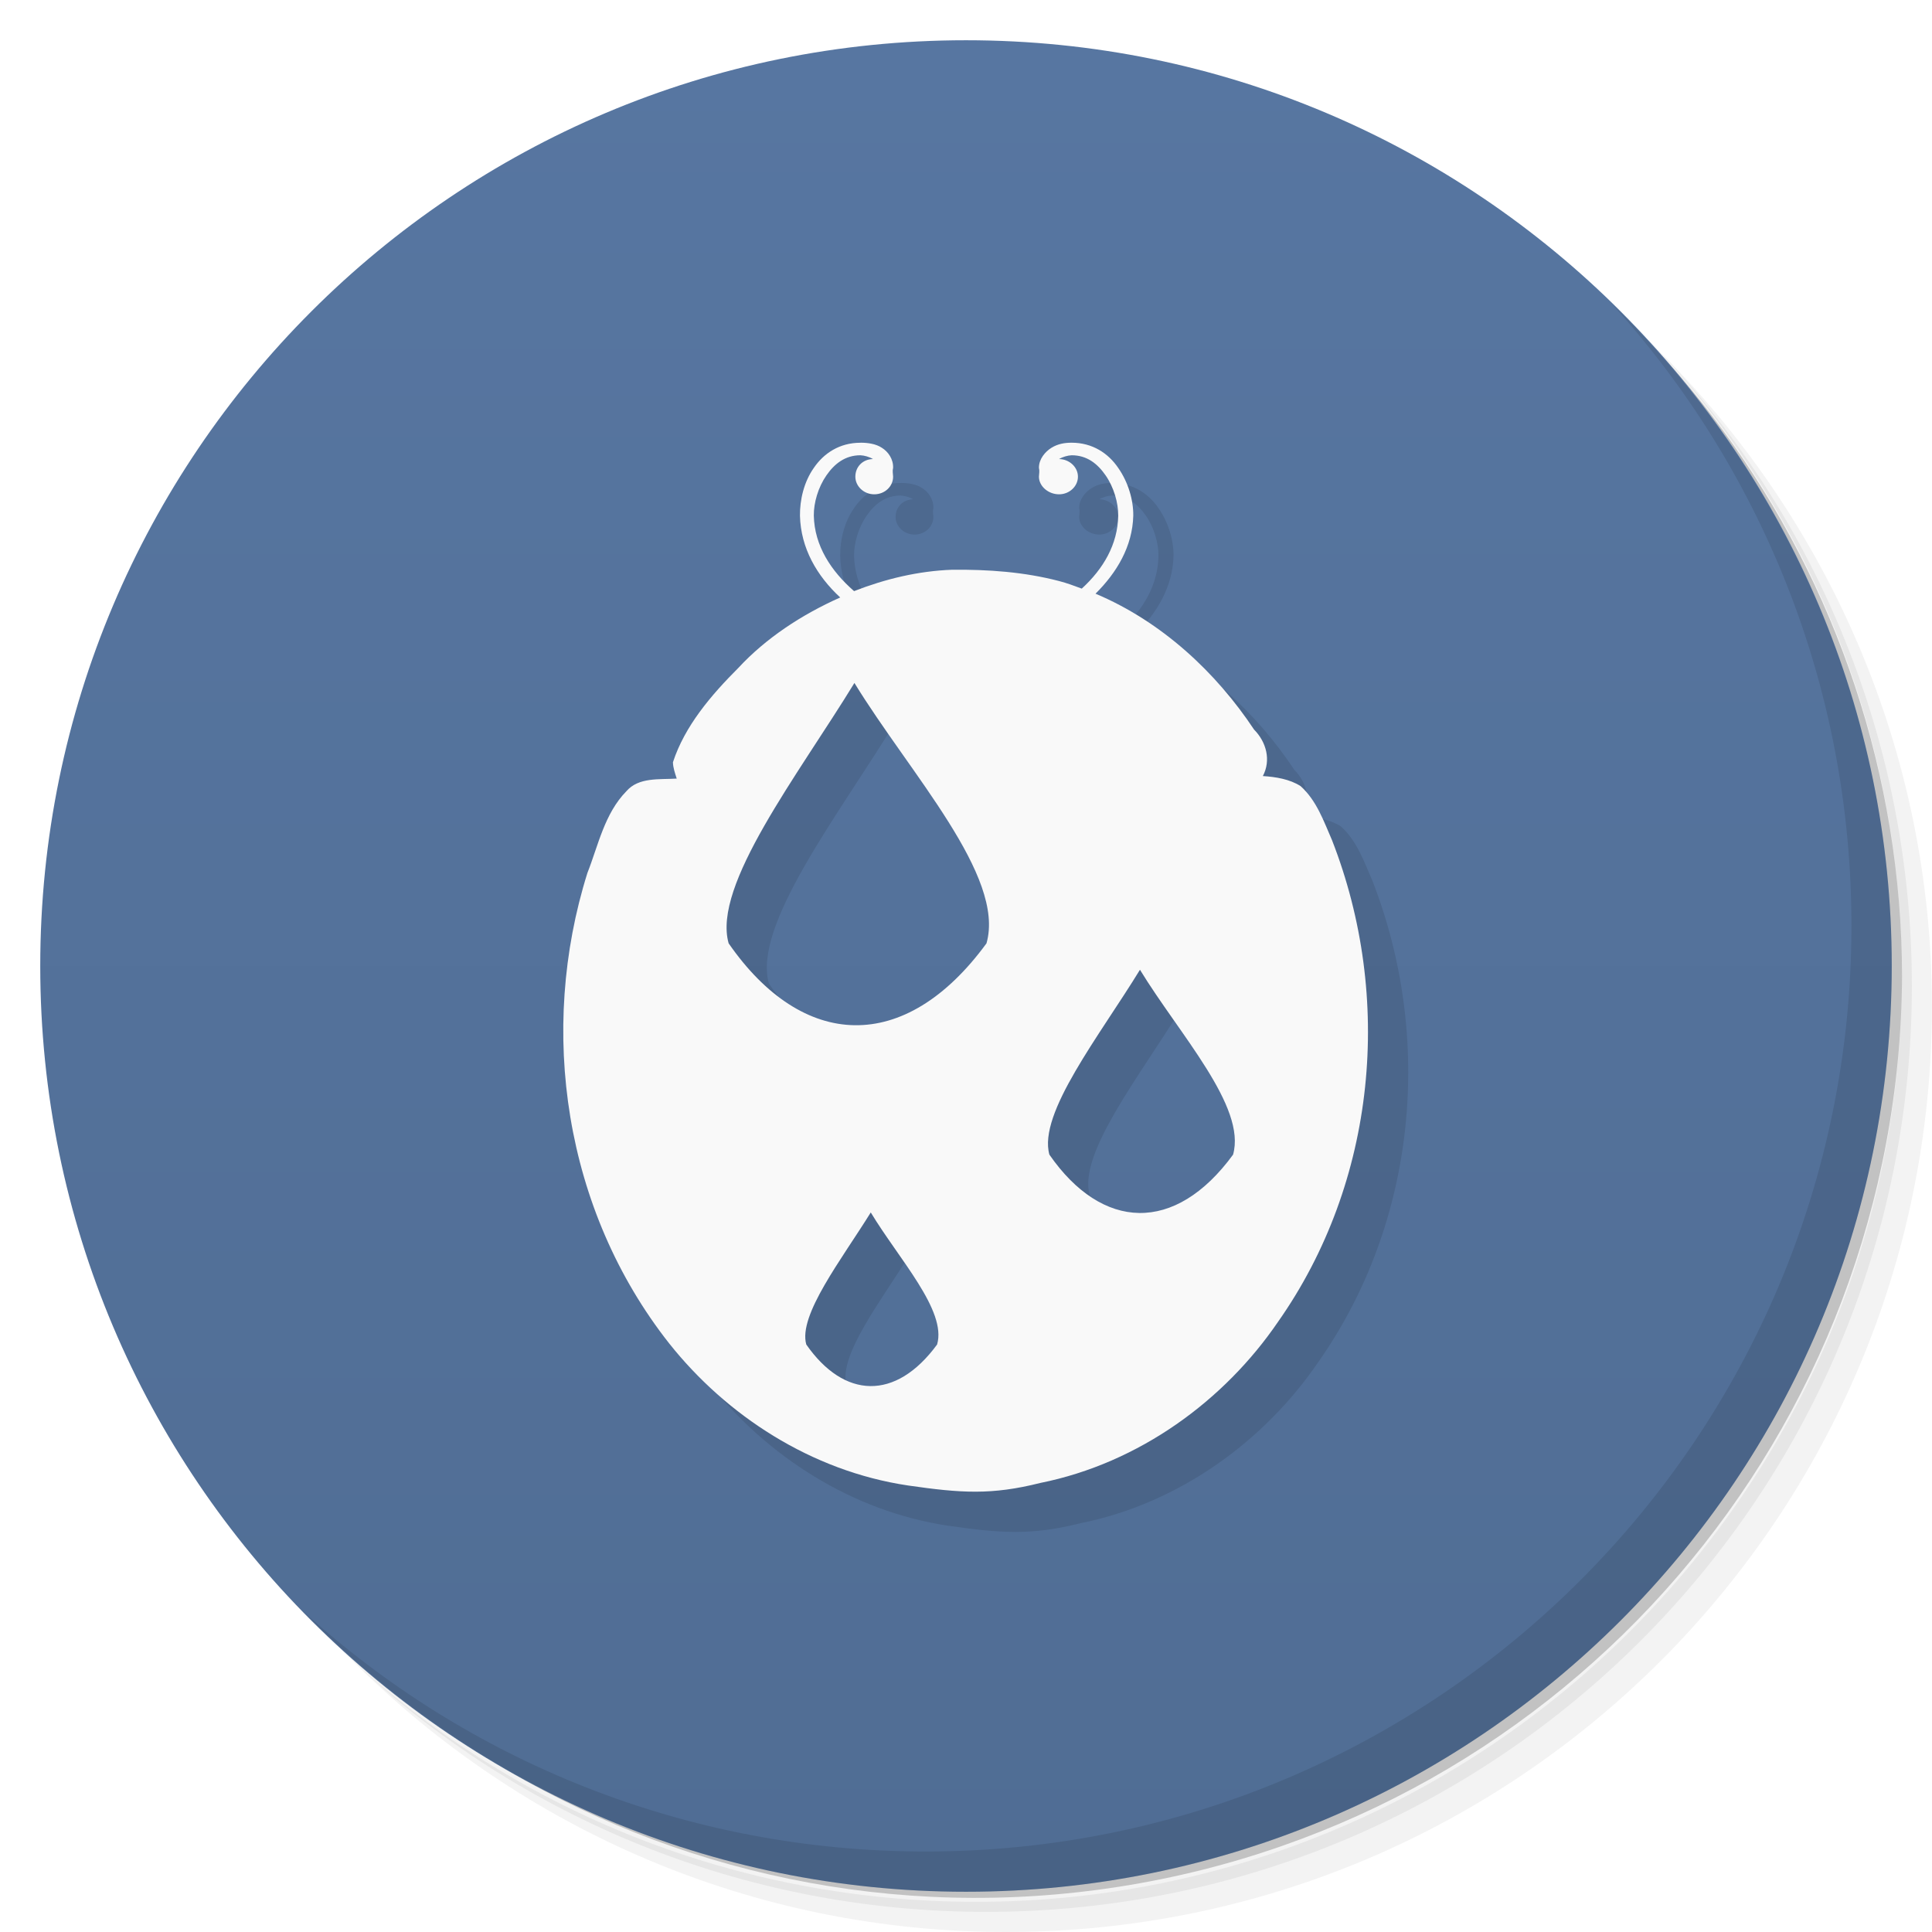
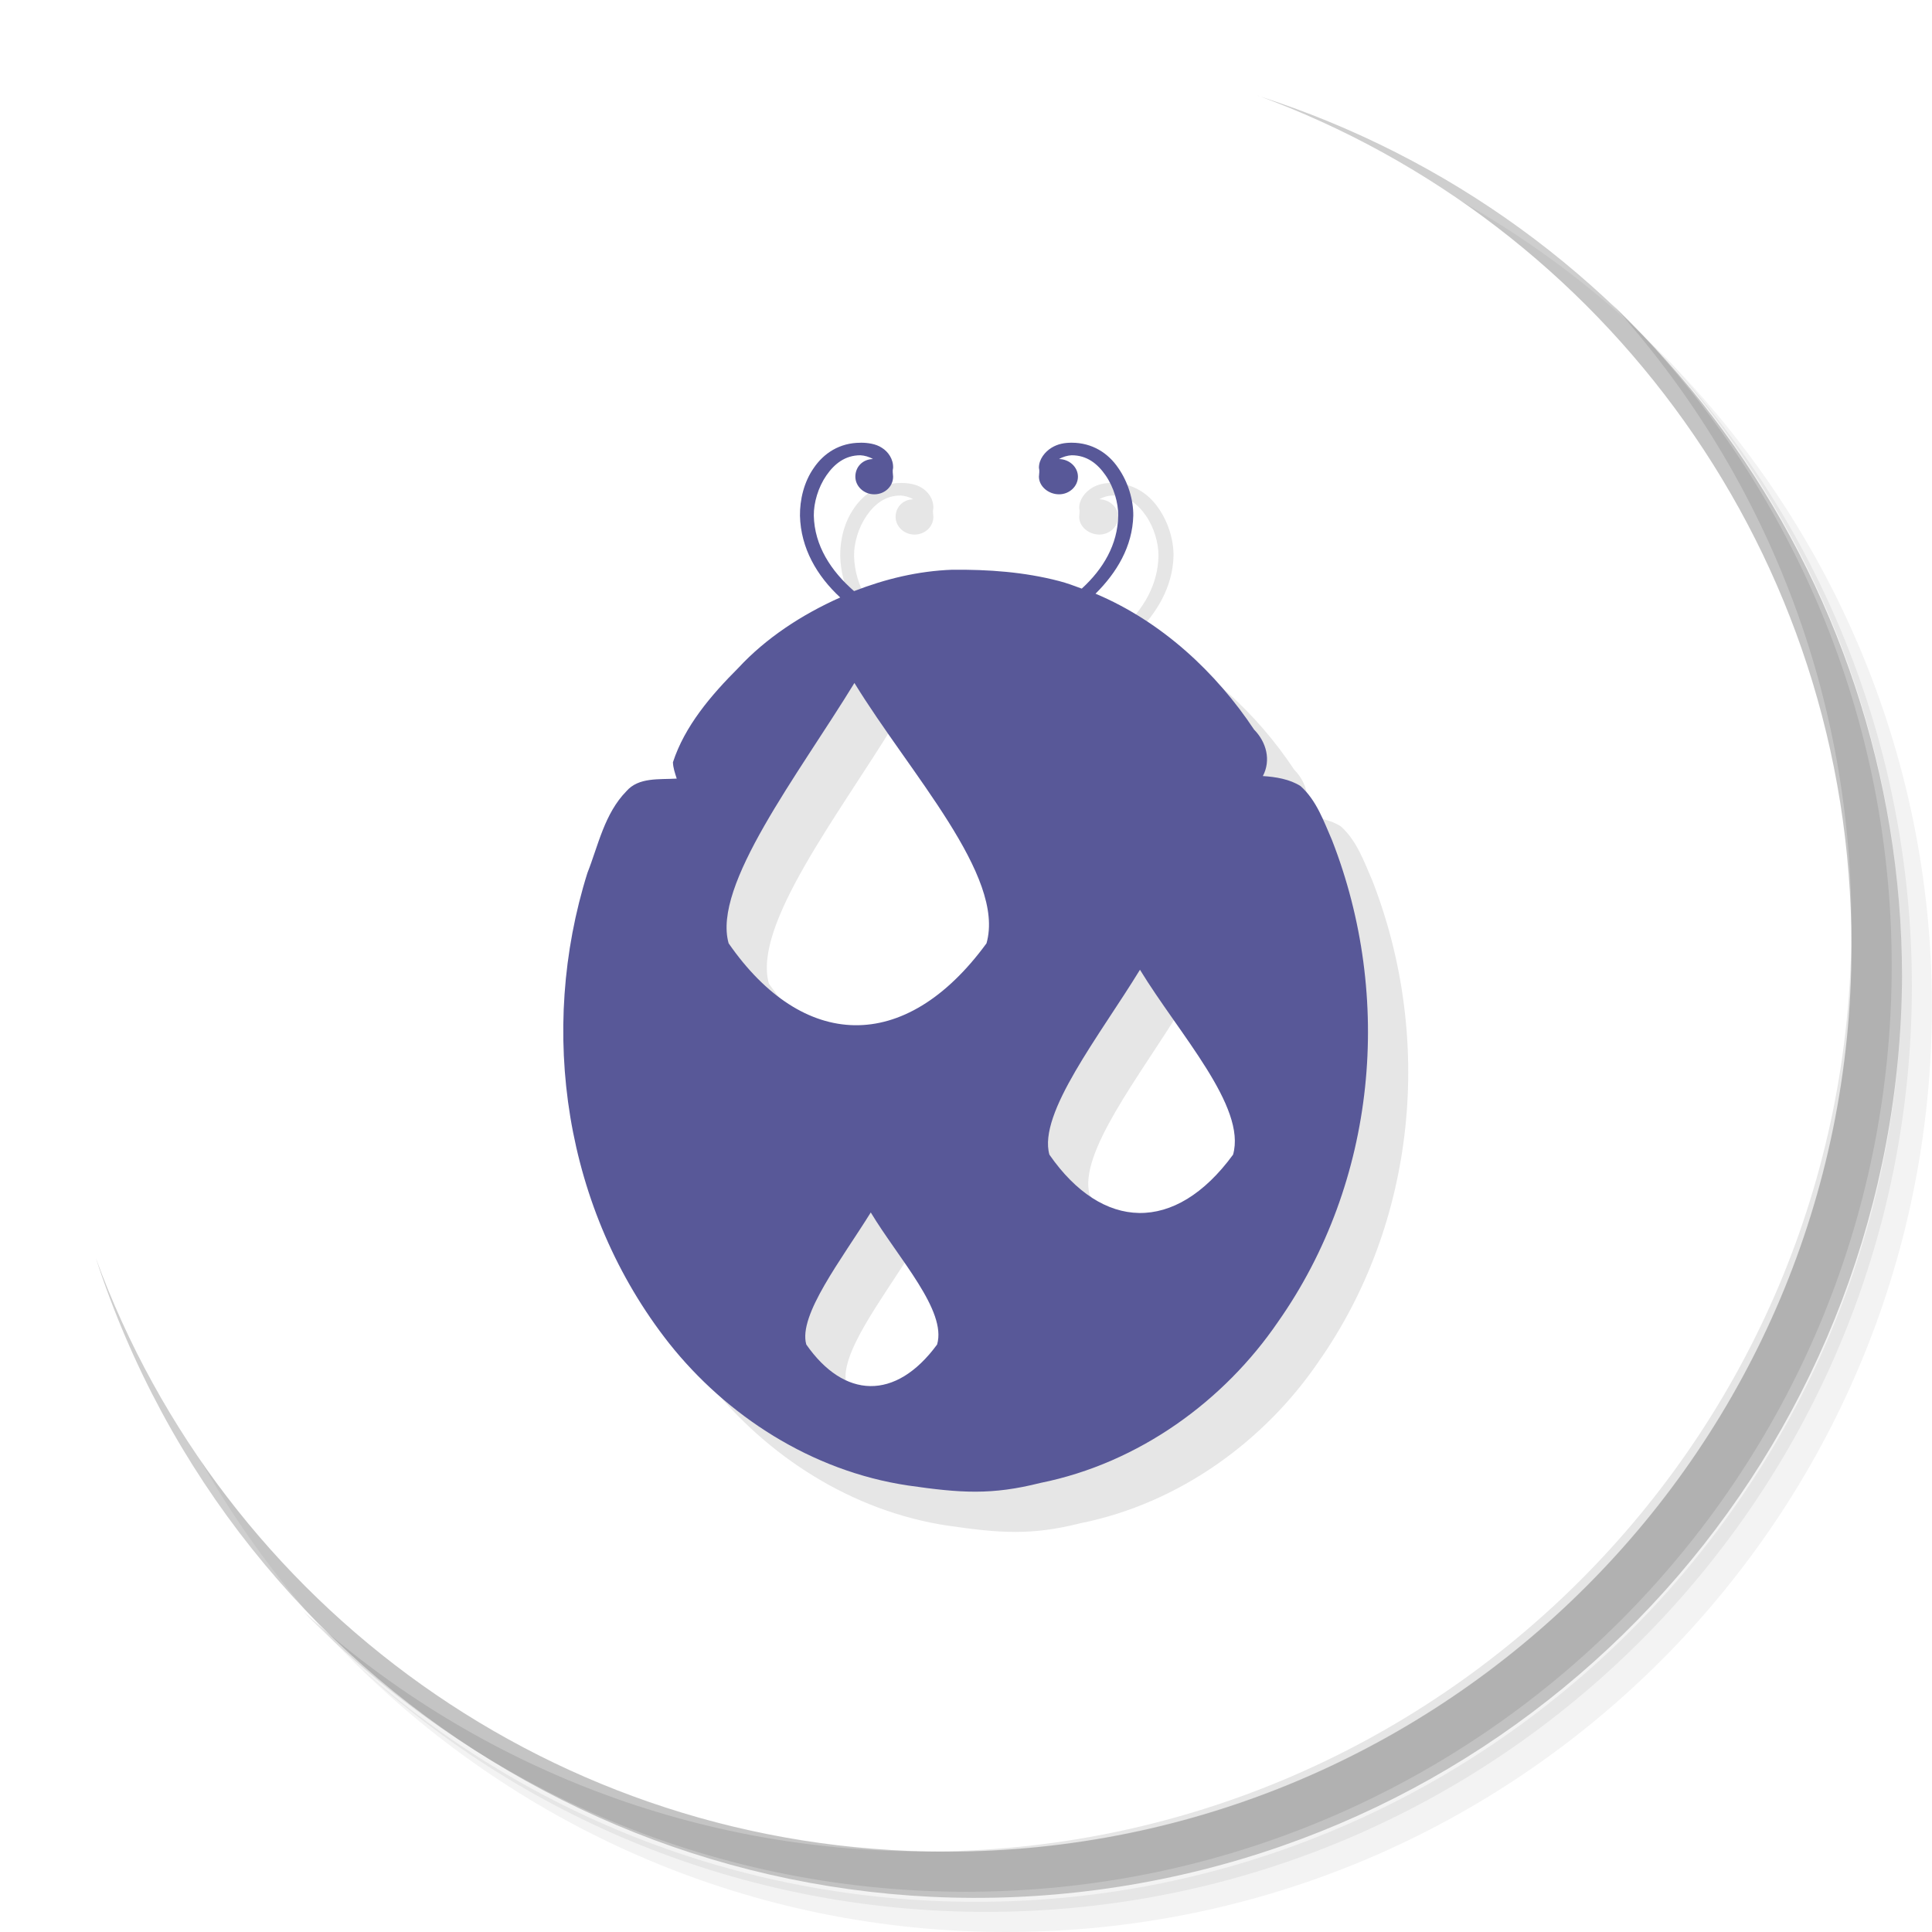
- <svg xmlns="http://www.w3.org/2000/svg" viewBox="0 0 48 48">
-   <defs>
+ <svg xmlns="http://www.w3.org/2000/svg" viewBox="0 0 48 48" id="svg2" version="1.1">
+   <defs id="defs4">
    <linearGradient id="linearGradient3764" x1="1" x2="47" gradientUnits="userSpaceOnUse" gradientTransform="matrix(0,-1,1,0,-1.5e-6,48)">
-       <stop style="stop-color:#506d94;stop-opacity:1" />
-       <stop offset="1" style="stop-color:#5776a1;stop-opacity:1" />
+       <stop style="stop-color:#506d94;stop-opacity:1" id="stop7" />
+       <stop offset="1" style="stop-color:#5776a1;stop-opacity:1" id="stop9" />
    </linearGradient>
  </defs>
-   <g>
-     <path d="m 36.31 5 c 5.859 4.062 9.688 10.831 9.688 18.5 c 0 12.426 -10.07 22.5 -22.5 22.5 c -7.669 0 -14.438 -3.828 -18.5 -9.688 c 1.037 1.822 2.306 3.499 3.781 4.969 c 4.085 3.712 9.514 5.969 15.469 5.969 c 12.703 0 23 -10.298 23 -23 c 0 -5.954 -2.256 -11.384 -5.969 -15.469 c -1.469 -1.475 -3.147 -2.744 -4.969 -3.781 z m 4.969 3.781 c 3.854 4.113 6.219 9.637 6.219 15.719 c 0 12.703 -10.297 23 -23 23 c -6.081 0 -11.606 -2.364 -15.719 -6.219 c 4.16 4.144 9.883 6.719 16.219 6.719 c 12.703 0 23 -10.298 23 -23 c 0 -6.335 -2.575 -12.06 -6.719 -16.219 z" style="opacity:0.05" />
-     <path d="m 41.28 8.781 c 3.712 4.085 5.969 9.514 5.969 15.469 c 0 12.703 -10.297 23 -23 23 c -5.954 0 -11.384 -2.256 -15.469 -5.969 c 4.113 3.854 9.637 6.219 15.719 6.219 c 12.703 0 23 -10.298 23 -23 c 0 -6.081 -2.364 -11.606 -6.219 -15.719 z" style="opacity:0.1" />
-     <path d="m 31.25 2.375 c 8.615 3.154 14.75 11.417 14.75 21.13 c 0 12.426 -10.07 22.5 -22.5 22.5 c -9.708 0 -17.971 -6.135 -21.12 -14.75 a 23 23 0 0 0 44.875 -7 a 23 23 0 0 0 -16 -21.875 z" style="opacity:0.2" />
+   <g id="g11">
+     <path d="m 36.31 5 c 5.859 4.062 9.688 10.831 9.688 18.5 c 0 12.426 -10.07 22.5 -22.5 22.5 c -7.669 0 -14.438 -3.828 -18.5 -9.688 c 1.037 1.822 2.306 3.499 3.781 4.969 c 4.085 3.712 9.514 5.969 15.469 5.969 c 12.703 0 23 -10.298 23 -23 c 0 -5.954 -2.256 -11.384 -5.969 -15.469 c -1.469 -1.475 -3.147 -2.744 -4.969 -3.781 z m 4.969 3.781 c 3.854 4.113 6.219 9.637 6.219 15.719 c 0 12.703 -10.297 23 -23 23 c -6.081 0 -11.606 -2.364 -15.719 -6.219 c 4.16 4.144 9.883 6.719 16.219 6.719 c 12.703 0 23 -10.298 23 -23 c 0 -6.335 -2.575 -12.06 -6.719 -16.219 z" style="opacity:0.05" id="path13" />
+     <path d="m 41.28 8.781 c 3.712 4.085 5.969 9.514 5.969 15.469 c 0 12.703 -10.297 23 -23 23 c -5.954 0 -11.384 -2.256 -15.469 -5.969 c 4.113 3.854 9.637 6.219 15.719 6.219 c 12.703 0 23 -10.298 23 -23 c 0 -6.081 -2.364 -11.606 -6.219 -15.719 z" style="opacity:0.1" id="path15" />
+     <path d="m 31.25 2.375 c 8.615 3.154 14.75 11.417 14.75 21.13 c 0 12.426 -10.07 22.5 -22.5 22.5 c -9.708 0 -17.971 -6.135 -21.12 -14.75 a 23 23 0 0 0 44.875 -7 a 23 23 0 0 0 -16 -21.875 z" style="opacity:0.2" id="path17" />
  </g>
-   <g>
-     <path d="m 24 1 c 12.703 0 23 10.297 23 23 c 0 12.703 -10.297 23 -23 23 -12.703 0 -23 -10.297 -23 -23 0 -12.703 10.297 -23 23 -23 z" style="fill:url(#linearGradient3764);fill-opacity:1" />
+   <g id="g19" style="fill:#ececec;fill-opacity:0.039">
+     <path d="m 24 1 c 12.703 0 23 10.297 23 23 c 0 12.703 -10.297 23 -23 23 -12.703 0 -23 -10.297 -23 -23 0 -12.703 10.297 -23 23 -23 z" style="fill:#ececec;fill-opacity:0.039" id="path21" />
  </g>
-   <g>
-     <g>
-       <g transform="translate(1,1)">
-         <g style="opacity:0.1">
-           <g>
-             <path d="m 21.375 11 c -0.516 0 -0.91 0.262 -1.156 0.625 c -0.25 0.355 -0.348 0.801 -0.344 1.188 c 0.02 0.809 0.422 1.496 1 2.031 c -0.957 0.426 -1.848 1.012 -2.531 1.75 c -0.68 0.68 -1.332 1.445 -1.625 2.344 c 0.004 0.141 0.051 0.27 0.094 0.406 c -0.434 0.027 -0.945 -0.039 -1.25 0.313 c -0.547 0.559 -0.699 1.348 -0.969 2.031 c -1.227 3.906 -0.582 8.371 2.031 11.688 c 1.418 1.785 3.523 3.172 5.938 3.531 c 1.305 0.188 2.07 0.242 3.281 -0.063 c 2.469 -0.496 4.578 -2.055 5.906 -4 c 2.457 -3.492 2.867 -8.07 1.344 -11.969 c -0.203 -0.465 -0.383 -0.988 -0.781 -1.344 c -0.266 -0.172 -0.617 -0.23 -0.938 -0.25 c 0.207 -0.391 0.09 -0.844 -0.219 -1.156 c -0.941 -1.418 -2.289 -2.68 -3.938 -3.375 c 0.527 -0.523 0.918 -1.172 0.938 -1.938 c 0.004 -0.387 -0.125 -0.832 -0.375 -1.188 c -0.246 -0.363 -0.641 -0.625 -1.156 -0.625 c -0.172 0 -0.34 0.027 -0.5 0.125 c -0.16 0.098 -0.316 0.285 -0.313 0.5 c 0.02 0.078 0.004 0.137 0 0.219 c 0 0.238 0.234 0.438 0.5 0.438 c 0.258 0 0.469 -0.199 0.469 -0.438 c 0 -0.238 -0.211 -0.434 -0.469 -0.438 c 0.09 -0.055 0.215 -0.09 0.313 -0.094 c 0.379 0 0.641 0.207 0.844 0.5 c 0.203 0.293 0.316 0.68 0.313 1 c -0.012 0.715 -0.371 1.324 -0.906 1.813 c -0.188 -0.07 -0.367 -0.137 -0.563 -0.188 c -0.871 -0.227 -1.758 -0.289 -2.656 -0.281 c -0.844 0.031 -1.656 0.227 -2.438 0.531 c -0.574 -0.5 -0.984 -1.129 -1 -1.875 c -0.004 -0.32 0.109 -0.707 0.313 -1 c 0.203 -0.293 0.469 -0.5 0.844 -0.5 c 0.098 0.004 0.223 0.039 0.313 0.094 c -0.258 0.004 -0.438 0.195 -0.438 0.438 c 0 0.238 0.211 0.438 0.469 0.438 c 0.266 0 0.469 -0.199 0.469 -0.438 c -0.004 -0.082 -0.02 -0.141 0 -0.219 c 0.008 -0.215 -0.121 -0.402 -0.281 -0.5 c -0.148 -0.098 -0.352 -0.125 -0.52 -0.125 m -0.16 5.969 c 1.375 2.246 3.758 4.797 3.281 6.469 c -2.031 2.777 -4.57 2.648 -6.406 0 c -0.41 -1.441 1.727 -4.184 3.125 -6.469 m 7.094 7.125 c 0.977 1.602 2.652 3.402 2.313 4.594 c -1.445 1.977 -3.254 1.887 -4.563 0 c -0.289 -1.027 1.258 -2.969 2.25 -4.594 m -6.688 6.03 c 0.691 1.148 1.895 2.438 1.648 3.281 c -1.035 1.41 -2.313 1.344 -3.25 0 c -0.207 -0.727 0.883 -2.121 1.602 -3.281 m 0 0" style="fill:#000;fill-opacity:1;stroke:none;fill-rule:nonzero" />
+   <g id="g23">
+     <g id="g25">
+       <g transform="translate(1,1)" id="g27">
+         <g style="opacity:0.1" id="g29">
+           <g id="g31">
+             <path d="m 21.375 11 c -0.516 0 -0.91 0.262 -1.156 0.625 c -0.25 0.355 -0.348 0.801 -0.344 1.188 c 0.02 0.809 0.422 1.496 1 2.031 c -0.957 0.426 -1.848 1.012 -2.531 1.75 c -0.68 0.68 -1.332 1.445 -1.625 2.344 c 0.004 0.141 0.051 0.27 0.094 0.406 c -0.434 0.027 -0.945 -0.039 -1.25 0.313 c -0.547 0.559 -0.699 1.348 -0.969 2.031 c -1.227 3.906 -0.582 8.371 2.031 11.688 c 1.418 1.785 3.523 3.172 5.938 3.531 c 1.305 0.188 2.07 0.242 3.281 -0.063 c 2.469 -0.496 4.578 -2.055 5.906 -4 c 2.457 -3.492 2.867 -8.07 1.344 -11.969 c -0.203 -0.465 -0.383 -0.988 -0.781 -1.344 c -0.266 -0.172 -0.617 -0.23 -0.938 -0.25 c 0.207 -0.391 0.09 -0.844 -0.219 -1.156 c -0.941 -1.418 -2.289 -2.68 -3.938 -3.375 c 0.527 -0.523 0.918 -1.172 0.938 -1.938 c 0.004 -0.387 -0.125 -0.832 -0.375 -1.188 c -0.246 -0.363 -0.641 -0.625 -1.156 -0.625 c -0.172 0 -0.34 0.027 -0.5 0.125 c -0.16 0.098 -0.316 0.285 -0.313 0.5 c 0.02 0.078 0.004 0.137 0 0.219 c 0 0.238 0.234 0.438 0.5 0.438 c 0.258 0 0.469 -0.199 0.469 -0.438 c 0 -0.238 -0.211 -0.434 -0.469 -0.438 c 0.09 -0.055 0.215 -0.09 0.313 -0.094 c 0.379 0 0.641 0.207 0.844 0.5 c 0.203 0.293 0.316 0.68 0.313 1 c -0.012 0.715 -0.371 1.324 -0.906 1.813 c -0.188 -0.07 -0.367 -0.137 -0.563 -0.188 c -0.871 -0.227 -1.758 -0.289 -2.656 -0.281 c -0.844 0.031 -1.656 0.227 -2.438 0.531 c -0.574 -0.5 -0.984 -1.129 -1 -1.875 c -0.004 -0.32 0.109 -0.707 0.313 -1 c 0.203 -0.293 0.469 -0.5 0.844 -0.5 c 0.098 0.004 0.223 0.039 0.313 0.094 c -0.258 0.004 -0.438 0.195 -0.438 0.438 c 0 0.238 0.211 0.438 0.469 0.438 c 0.266 0 0.469 -0.199 0.469 -0.438 c -0.004 -0.082 -0.02 -0.141 0 -0.219 c 0.008 -0.215 -0.121 -0.402 -0.281 -0.5 c -0.148 -0.098 -0.352 -0.125 -0.52 -0.125 m -0.16 5.969 c 1.375 2.246 3.758 4.797 3.281 6.469 c -2.031 2.777 -4.57 2.648 -6.406 0 c -0.41 -1.441 1.727 -4.184 3.125 -6.469 m 7.094 7.125 c 0.977 1.602 2.652 3.402 2.313 4.594 c -1.445 1.977 -3.254 1.887 -4.563 0 c -0.289 -1.027 1.258 -2.969 2.25 -4.594 m -6.688 6.03 c 0.691 1.148 1.895 2.438 1.648 3.281 c -1.035 1.41 -2.313 1.344 -3.25 0 c -0.207 -0.727 0.883 -2.121 1.602 -3.281 m 0 0" style="fill:#000;fill-opacity:1;stroke:none;fill-rule:nonzero" id="path33" />
          </g>
        </g>
      </g>
    </g>
  </g>
-   <g>
-     <g>
-       <g>
-         <path d="m 21.375 11 c -0.516 0 -0.91 0.262 -1.156 0.625 c -0.25 0.355 -0.348 0.801 -0.344 1.188 c 0.02 0.809 0.422 1.496 1 2.031 c -0.957 0.426 -1.848 1.012 -2.531 1.75 c -0.68 0.68 -1.332 1.445 -1.625 2.344 c 0.004 0.141 0.051 0.27 0.094 0.406 c -0.434 0.027 -0.945 -0.039 -1.25 0.313 c -0.547 0.559 -0.699 1.348 -0.969 2.031 c -1.227 3.906 -0.582 8.371 2.031 11.688 c 1.418 1.785 3.523 3.172 5.938 3.531 c 1.305 0.188 2.07 0.242 3.281 -0.063 c 2.469 -0.496 4.578 -2.055 5.906 -4 c 2.457 -3.492 2.867 -8.07 1.344 -11.969 c -0.203 -0.465 -0.383 -0.988 -0.781 -1.344 c -0.266 -0.172 -0.617 -0.23 -0.938 -0.25 c 0.207 -0.391 0.09 -0.844 -0.219 -1.156 c -0.941 -1.418 -2.289 -2.68 -3.938 -3.375 c 0.527 -0.523 0.918 -1.172 0.938 -1.938 c 0.004 -0.387 -0.125 -0.832 -0.375 -1.188 c -0.246 -0.363 -0.641 -0.625 -1.156 -0.625 c -0.172 0 -0.34 0.027 -0.5 0.125 c -0.16 0.098 -0.316 0.285 -0.313 0.5 c 0.02 0.078 0.004 0.137 0 0.219 c 0 0.238 0.234 0.438 0.5 0.438 c 0.258 0 0.469 -0.199 0.469 -0.438 c 0 -0.238 -0.211 -0.434 -0.469 -0.438 c 0.09 -0.055 0.215 -0.09 0.313 -0.094 c 0.379 0 0.641 0.207 0.844 0.5 c 0.203 0.293 0.316 0.68 0.313 1 c -0.012 0.715 -0.371 1.324 -0.906 1.813 c -0.188 -0.07 -0.367 -0.137 -0.563 -0.188 c -0.871 -0.227 -1.758 -0.289 -2.656 -0.281 c -0.844 0.031 -1.656 0.227 -2.438 0.531 c -0.574 -0.5 -0.984 -1.129 -1 -1.875 c -0.004 -0.32 0.109 -0.707 0.313 -1 c 0.203 -0.293 0.469 -0.5 0.844 -0.5 c 0.098 0.004 0.223 0.039 0.313 0.094 c -0.258 0.004 -0.438 0.195 -0.438 0.438 c 0 0.238 0.211 0.438 0.469 0.438 c 0.266 0 0.469 -0.199 0.469 -0.438 c -0.004 -0.082 -0.02 -0.141 0 -0.219 c 0.008 -0.215 -0.121 -0.402 -0.281 -0.5 c -0.148 -0.098 -0.352 -0.125 -0.52 -0.125 m -0.16 5.969 c 1.375 2.246 3.758 4.797 3.281 6.469 c -2.031 2.777 -4.57 2.648 -6.406 0 c -0.41 -1.441 1.727 -4.184 3.125 -6.469 m 7.094 7.125 c 0.977 1.602 2.652 3.402 2.313 4.594 c -1.445 1.977 -3.254 1.887 -4.563 0 c -0.289 -1.027 1.258 -2.969 2.25 -4.594 m -6.688 6.03 c 0.691 1.148 1.895 2.438 1.648 3.281 c -1.035 1.41 -2.313 1.344 -3.25 0 c -0.207 -0.727 0.883 -2.121 1.602 -3.281 m 0 0" style="fill:#f9f9f9;fill-opacity:1;stroke:none;fill-rule:nonzero" />
+   <g id="g35" style="fill:#585898;fill-opacity:1">
+     <g id="g37" style="fill:#585898;fill-opacity:1">
+       <g id="g39" style="fill:#585898;fill-opacity:1">
+         <path d="m 21.375 11 c -0.516 0 -0.91 0.262 -1.156 0.625 c -0.25 0.355 -0.348 0.801 -0.344 1.188 c 0.02 0.809 0.422 1.496 1 2.031 c -0.957 0.426 -1.848 1.012 -2.531 1.75 c -0.68 0.68 -1.332 1.445 -1.625 2.344 c 0.004 0.141 0.051 0.27 0.094 0.406 c -0.434 0.027 -0.945 -0.039 -1.25 0.313 c -0.547 0.559 -0.699 1.348 -0.969 2.031 c -1.227 3.906 -0.582 8.371 2.031 11.688 c 1.418 1.785 3.523 3.172 5.938 3.531 c 1.305 0.188 2.07 0.242 3.281 -0.063 c 2.469 -0.496 4.578 -2.055 5.906 -4 c 2.457 -3.492 2.867 -8.07 1.344 -11.969 c -0.203 -0.465 -0.383 -0.988 -0.781 -1.344 c -0.266 -0.172 -0.617 -0.23 -0.938 -0.25 c 0.207 -0.391 0.09 -0.844 -0.219 -1.156 c -0.941 -1.418 -2.289 -2.68 -3.938 -3.375 c 0.527 -0.523 0.918 -1.172 0.938 -1.938 c 0.004 -0.387 -0.125 -0.832 -0.375 -1.188 c -0.246 -0.363 -0.641 -0.625 -1.156 -0.625 c -0.172 0 -0.34 0.027 -0.5 0.125 c -0.16 0.098 -0.316 0.285 -0.313 0.5 c 0.02 0.078 0.004 0.137 0 0.219 c 0 0.238 0.234 0.438 0.5 0.438 c 0.258 0 0.469 -0.199 0.469 -0.438 c 0 -0.238 -0.211 -0.434 -0.469 -0.438 c 0.09 -0.055 0.215 -0.09 0.313 -0.094 c 0.379 0 0.641 0.207 0.844 0.5 c 0.203 0.293 0.316 0.68 0.313 1 c -0.012 0.715 -0.371 1.324 -0.906 1.813 c -0.188 -0.07 -0.367 -0.137 -0.563 -0.188 c -0.871 -0.227 -1.758 -0.289 -2.656 -0.281 c -0.844 0.031 -1.656 0.227 -2.438 0.531 c -0.574 -0.5 -0.984 -1.129 -1 -1.875 c -0.004 -0.32 0.109 -0.707 0.313 -1 c 0.203 -0.293 0.469 -0.5 0.844 -0.5 c 0.098 0.004 0.223 0.039 0.313 0.094 c -0.258 0.004 -0.438 0.195 -0.438 0.438 c 0 0.238 0.211 0.438 0.469 0.438 c 0.266 0 0.469 -0.199 0.469 -0.438 c -0.004 -0.082 -0.02 -0.141 0 -0.219 c 0.008 -0.215 -0.121 -0.402 -0.281 -0.5 c -0.148 -0.098 -0.352 -0.125 -0.52 -0.125 m -0.16 5.969 c 1.375 2.246 3.758 4.797 3.281 6.469 c -2.031 2.777 -4.57 2.648 -6.406 0 c -0.41 -1.441 1.727 -4.184 3.125 -6.469 m 7.094 7.125 c 0.977 1.602 2.652 3.402 2.313 4.594 c -1.445 1.977 -3.254 1.887 -4.563 0 c -0.289 -1.027 1.258 -2.969 2.25 -4.594 m -6.688 6.03 c 0.691 1.148 1.895 2.438 1.648 3.281 c -1.035 1.41 -2.313 1.344 -3.25 0 c -0.207 -0.727 0.883 -2.121 1.602 -3.281 m 0 0" style="fill:#585898;fill-opacity:1;stroke:none;fill-rule:nonzero" id="path41" />
      </g>
    </g>
  </g>
-   <g>
-     <path d="m 40.03 7.531 c 3.712 4.084 5.969 9.514 5.969 15.469 0 12.703 -10.297 23 -23 23 c -5.954 0 -11.384 -2.256 -15.469 -5.969 4.178 4.291 10.01 6.969 16.469 6.969 c 12.703 0 23 -10.298 23 -23 0 -6.462 -2.677 -12.291 -6.969 -16.469 z" style="opacity:0.1" />
+   <g id="g43">
+     <path d="m 40.03 7.531 c 3.712 4.084 5.969 9.514 5.969 15.469 0 12.703 -10.297 23 -23 23 c -5.954 0 -11.384 -2.256 -15.469 -5.969 4.178 4.291 10.01 6.969 16.469 6.969 c 12.703 0 23 -10.298 23 -23 0 -6.462 -2.677 -12.291 -6.969 -16.469 z" style="opacity:0.1" id="path45" />
  </g>
</svg>
